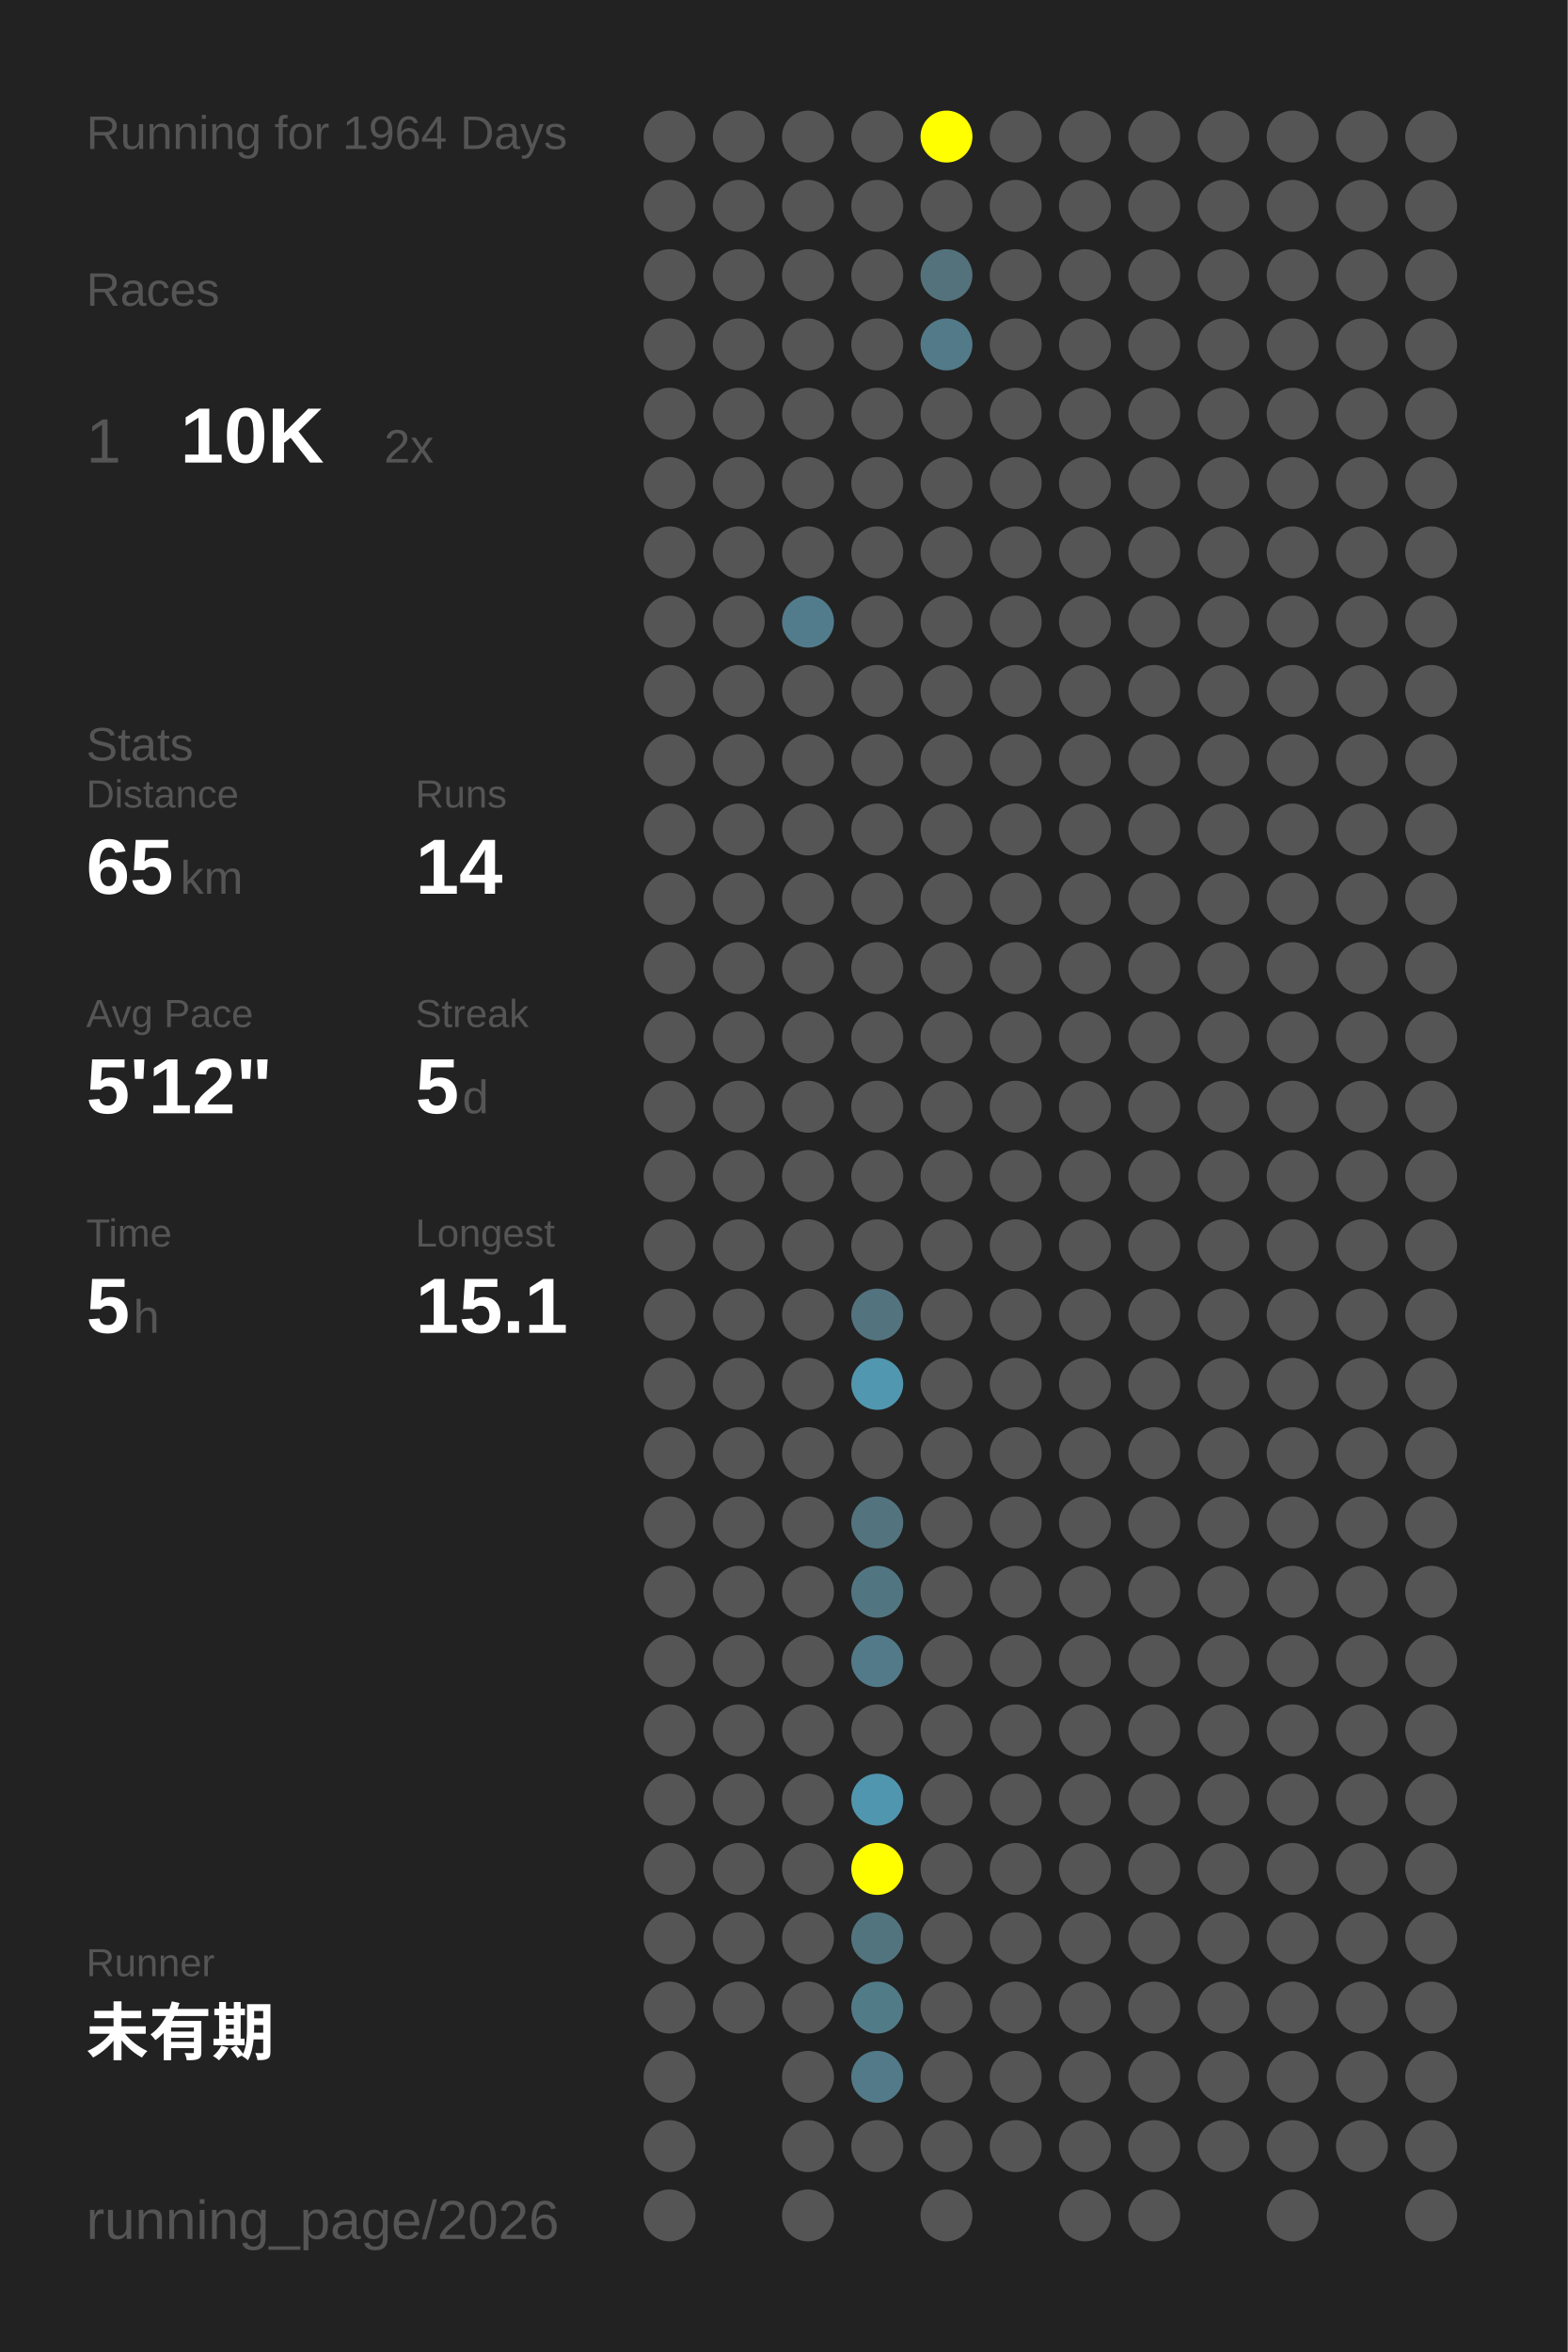
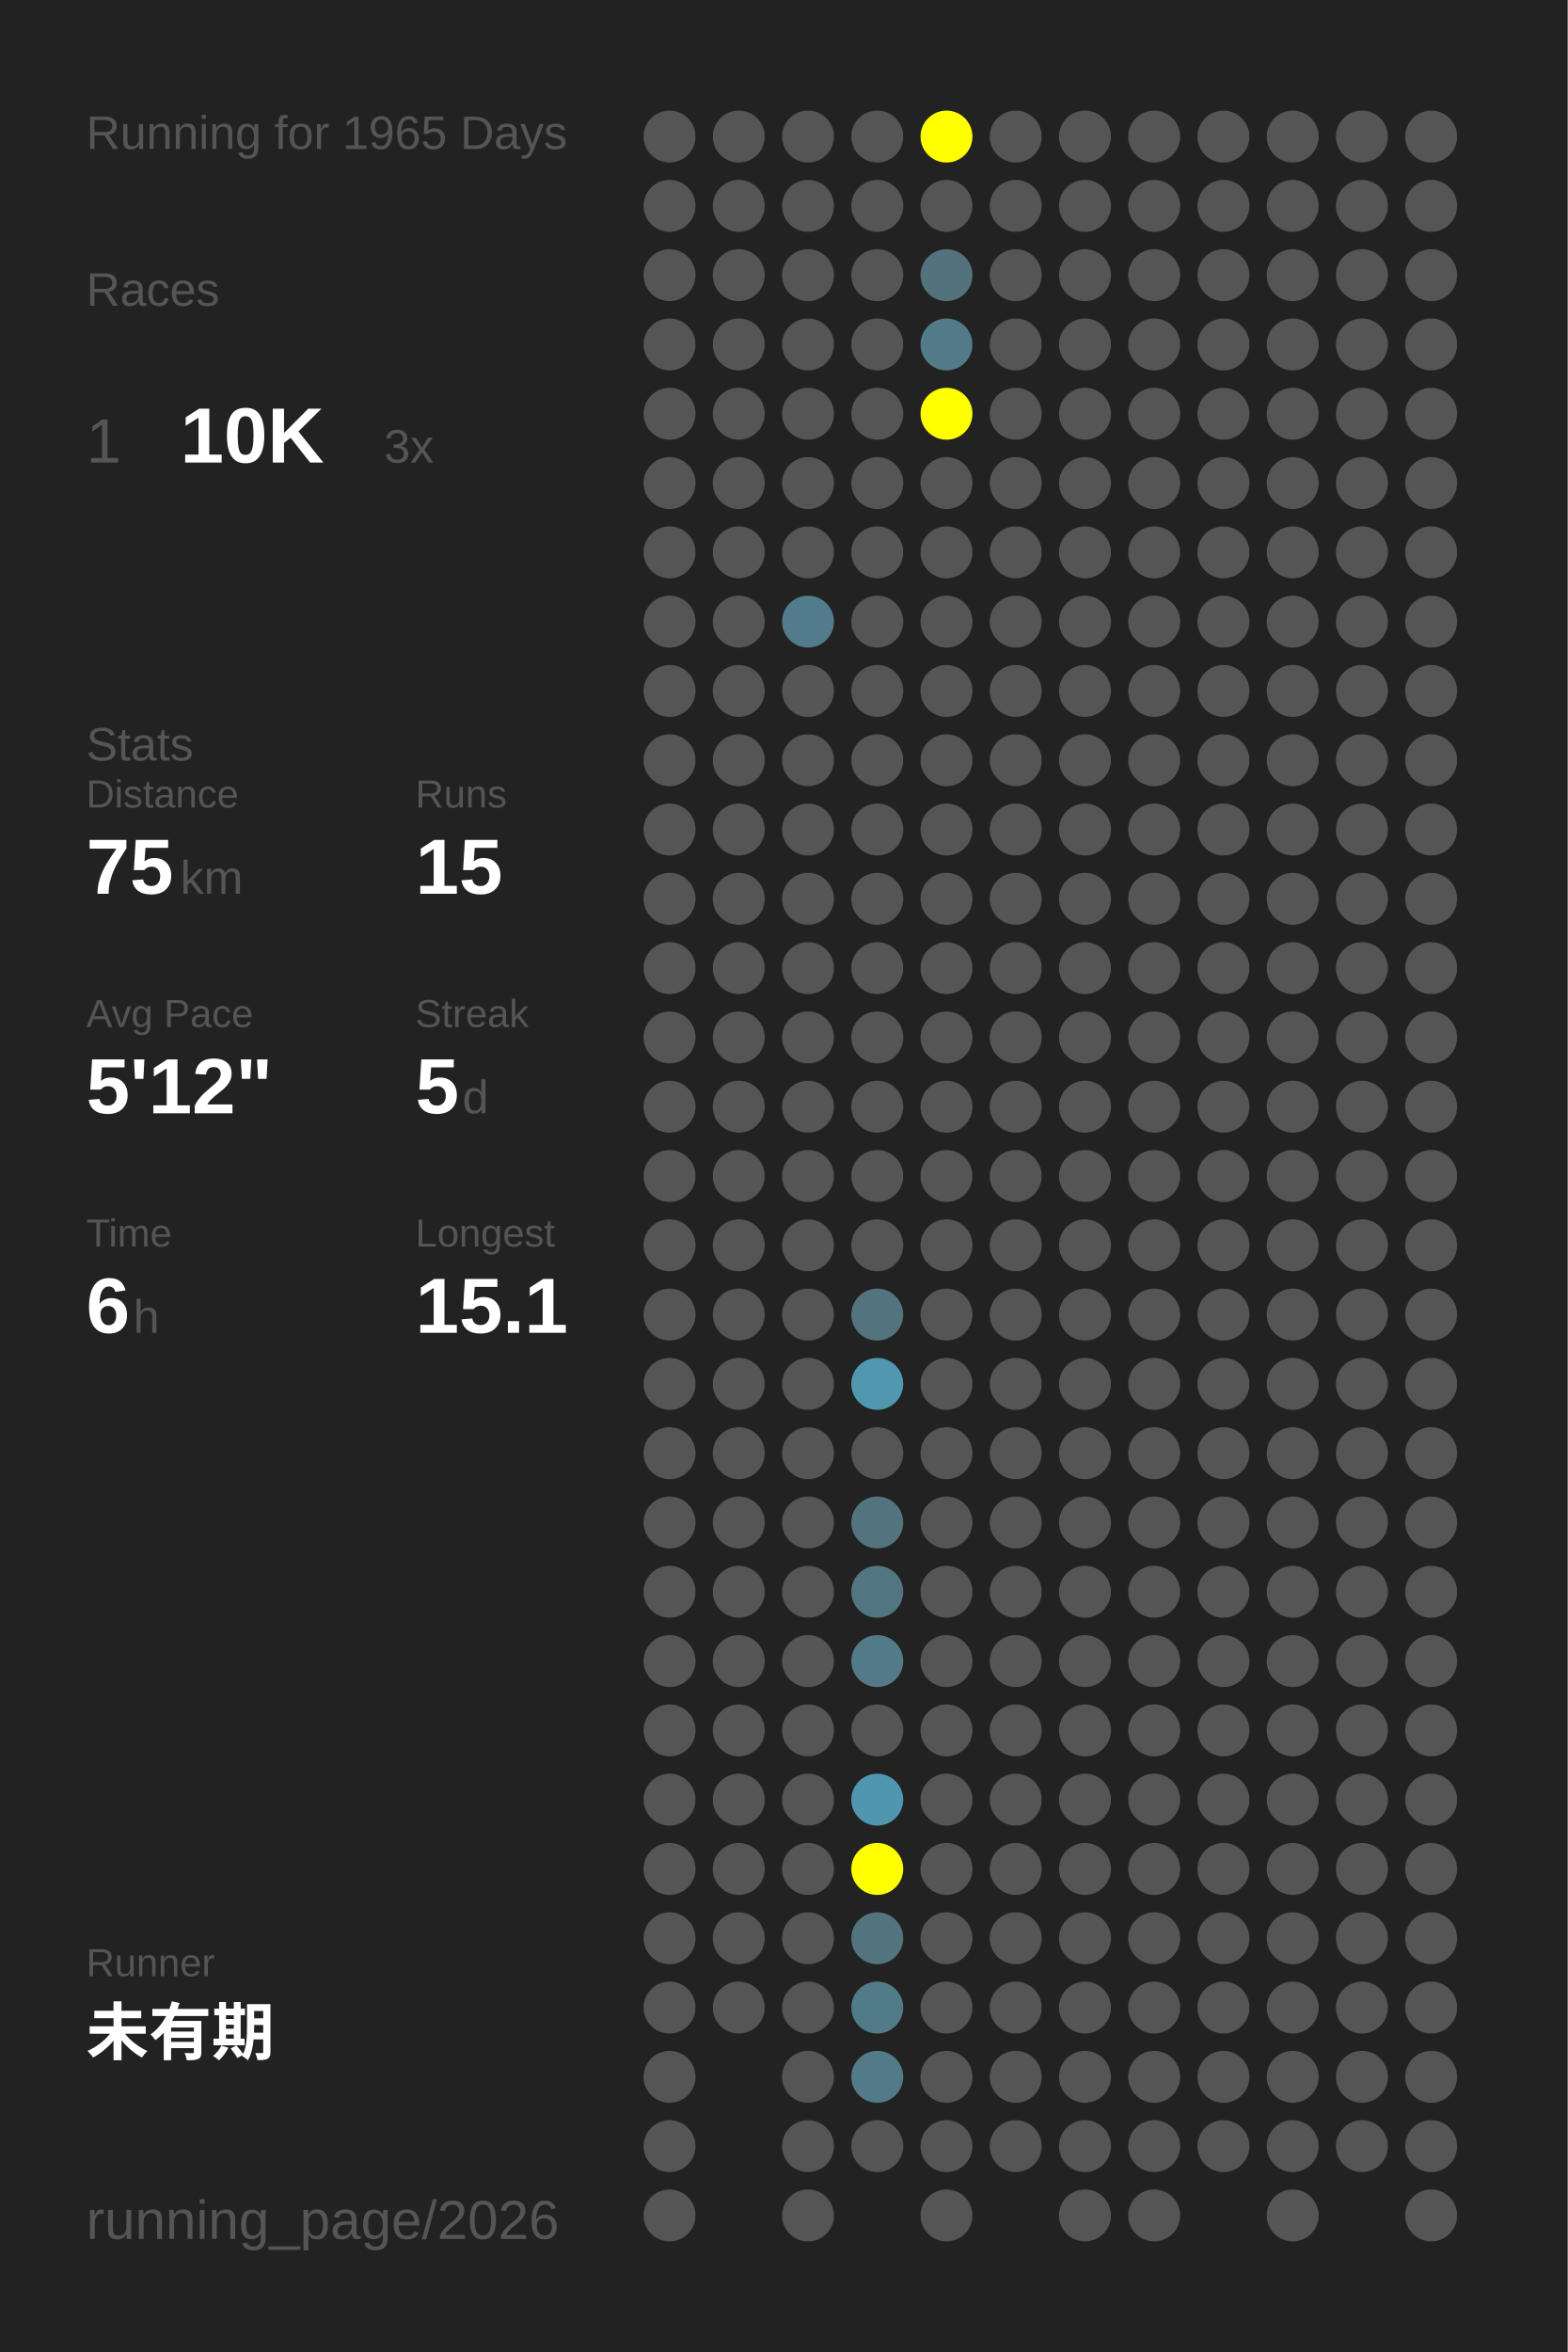
<svg xmlns="http://www.w3.org/2000/svg" baseProfile="full" height="300mm" version="1.1" viewBox="0,0,200,300" width="200mm">
  <defs />
  <rect fill="#222222" height="300" width="200" x="0" y="0" />
-   <text fill="#555555" style="font-size:6px; font-family:Arial;" x="11" y="19">Running for 1964 Days</text>
+   <text fill="#555555" style="font-size:6px; font-family:Arial;" x="11" y="19">Running for 1965 Days</text>
  <text fill="#555555" style="font-size:6px; font-family:Arial;" x="11" y="39">Races</text>
  <text fill="#555555" style="font-size:8px; font-family:Arial;" x="11" y="59">1</text>
  <text fill="#FFFFFF" style="font-size:10px; font-family:Arial; font-weight:bold;" x="23" y="59">10K</text>
-   <text fill="#555555" style="font-size:6px; font-family:Arial;" x="49" y="59">2x</text>
+   <text fill="#555555" style="font-size:6px; font-family:Arial;" x="49" y="59">3x</text>
  <text fill="#555555" style="font-size:6px; font-family:Arial;" x="11" y="97">Stats</text>
  <text fill="#555555" style="font-size:5px; font-family:Arial;" x="11" y="103">Distance</text>
-   <text fill="#FFFFFF" style="font-size:10px; font-family:Arial; font-weight:bold;" x="11" y="114">65</text>
+   <text fill="#FFFFFF" style="font-size:10px; font-family:Arial; font-weight:bold;" x="11" y="114">75</text>
  <text fill="#555555" style="font-size:6px; font-family:Arial;" x="23" y="114">km</text>
  <text fill="#555555" style="font-size:5px; font-family:Arial;" x="53" y="103">Runs</text>
-   <text fill="#FFFFFF" style="font-size:10px; font-family:Arial; font-weight:bold;" x="53" y="114">14</text>
+   <text fill="#FFFFFF" style="font-size:10px; font-family:Arial; font-weight:bold;" x="53" y="114">15</text>
  <text fill="#555555" style="font-size:5px; font-family:Arial;" x="11" y="131">Avg Pace</text>
  <text fill="#FFFFFF" style="font-size:10px; font-family:Arial; font-weight:bold;" x="11" y="142">5'12"</text>
  <text fill="#555555" style="font-size:5px; font-family:Arial;" x="53" y="131">Streak</text>
  <text fill="#FFFFFF" style="font-size:10px; font-family:Arial; font-weight:bold;" x="53" y="142">5</text>
  <text fill="#555555" style="font-size:6px; font-family:Arial;" x="59" y="142">d</text>
  <text fill="#555555" style="font-size:5px; font-family:Arial;" x="11" y="159">Time</text>
-   <text fill="#FFFFFF" style="font-size:10px; font-family:Arial; font-weight:bold;" x="11" y="170">5</text>
+   <text fill="#FFFFFF" style="font-size:10px; font-family:Arial; font-weight:bold;" x="11" y="170">6</text>
  <text fill="#555555" style="font-size:6px; font-family:Arial;" x="17" y="170">h</text>
  <text fill="#555555" style="font-size:5px; font-family:Arial;" x="53" y="159">Longest</text>
  <text fill="#FFFFFF" style="font-size:10px; font-family:Arial; font-weight:bold;" x="53" y="170">15.1</text>
  <text fill="#555555" style="font-size:5px; font-family:Arial;" x="11" y="252.065">Runner</text>
  <text fill="#FFFFFF" style="font-size:8px; font-family:Arial; font-weight:bold;" x="11" y="262.065">未有期</text>
  <text fill="#555555" style="font-size:7px; font-family:Arial;" x="11" y="285.581">running_page/2026</text>
  <circle cx="85.417" cy="17.419" fill="#555555" r="3.312" />
  <circle cx="85.417" cy="26.258" fill="#555555" r="3.312" />
  <circle cx="85.417" cy="35.097" fill="#555555" r="3.312" />
  <circle cx="85.417" cy="43.935" fill="#555555" r="3.312" />
  <circle cx="85.417" cy="52.774" fill="#555555" r="3.312" />
  <circle cx="85.417" cy="61.613" fill="#555555" r="3.312" />
  <circle cx="85.417" cy="70.452" fill="#555555" r="3.312" />
  <circle cx="85.417" cy="79.29" fill="#555555" r="3.312" />
  <circle cx="85.417" cy="88.129" fill="#555555" r="3.312" />
  <circle cx="85.417" cy="96.968" fill="#555555" r="3.312" />
  <circle cx="85.417" cy="105.806" fill="#555555" r="3.312" />
  <circle cx="85.417" cy="114.645" fill="#555555" r="3.312" />
  <circle cx="85.417" cy="123.484" fill="#555555" r="3.312" />
  <circle cx="85.417" cy="132.323" fill="#555555" r="3.312" />
  <circle cx="85.417" cy="141.161" fill="#555555" r="3.312" />
  <circle cx="85.417" cy="150" fill="#555555" r="3.312" />
  <circle cx="85.417" cy="158.839" fill="#555555" r="3.312" />
  <circle cx="85.417" cy="167.677" fill="#555555" r="3.312" />
  <circle cx="85.417" cy="176.516" fill="#555555" r="3.312" />
  <circle cx="85.417" cy="185.355" fill="#555555" r="3.312" />
  <circle cx="85.417" cy="194.194" fill="#555555" r="3.312" />
  <circle cx="85.417" cy="203.032" fill="#555555" r="3.312" />
  <circle cx="85.417" cy="211.871" fill="#555555" r="3.312" />
  <circle cx="85.417" cy="220.71" fill="#555555" r="3.312" />
  <circle cx="85.417" cy="229.548" fill="#555555" r="3.312" />
  <circle cx="85.417" cy="238.387" fill="#555555" r="3.312" />
  <circle cx="85.417" cy="247.226" fill="#555555" r="3.312" />
  <circle cx="85.417" cy="256.065" fill="#555555" r="3.312" />
  <circle cx="85.417" cy="264.903" fill="#555555" r="3.312" />
  <circle cx="85.417" cy="273.742" fill="#555555" r="3.312" />
  <circle cx="85.417" cy="282.581" fill="#555555" r="3.312" />
  <circle cx="94.25" cy="17.419" fill="#555555" r="3.312" />
  <circle cx="94.25" cy="26.258" fill="#555555" r="3.312" />
  <circle cx="94.25" cy="35.097" fill="#555555" r="3.312" />
  <circle cx="94.25" cy="43.935" fill="#555555" r="3.312" />
  <circle cx="94.25" cy="52.774" fill="#555555" r="3.312" />
  <circle cx="94.25" cy="61.613" fill="#555555" r="3.312" />
  <circle cx="94.25" cy="70.452" fill="#555555" r="3.312" />
  <circle cx="94.25" cy="79.29" fill="#555555" r="3.312" />
  <circle cx="94.25" cy="88.129" fill="#555555" r="3.312" />
  <circle cx="94.25" cy="96.968" fill="#555555" r="3.312" />
  <circle cx="94.25" cy="105.806" fill="#555555" r="3.312" />
  <circle cx="94.25" cy="114.645" fill="#555555" r="3.312" />
  <circle cx="94.25" cy="123.484" fill="#555555" r="3.312" />
  <circle cx="94.25" cy="132.323" fill="#555555" r="3.312" />
  <circle cx="94.25" cy="141.161" fill="#555555" r="3.312" />
  <circle cx="94.25" cy="150" fill="#555555" r="3.312" />
  <circle cx="94.25" cy="158.839" fill="#555555" r="3.312" />
  <circle cx="94.25" cy="167.677" fill="#555555" r="3.312" />
  <circle cx="94.25" cy="176.516" fill="#555555" r="3.312" />
  <circle cx="94.25" cy="185.355" fill="#555555" r="3.312" />
  <circle cx="94.25" cy="194.194" fill="#555555" r="3.312" />
  <circle cx="94.25" cy="203.032" fill="#555555" r="3.312" />
  <circle cx="94.25" cy="211.871" fill="#555555" r="3.312" />
  <circle cx="94.25" cy="220.71" fill="#555555" r="3.312" />
  <circle cx="94.25" cy="229.548" fill="#555555" r="3.312" />
  <circle cx="94.25" cy="238.387" fill="#555555" r="3.312" />
  <circle cx="94.25" cy="247.226" fill="#555555" r="3.312" />
  <circle cx="94.25" cy="256.065" fill="#555555" r="3.312" />
  <circle cx="103.083" cy="17.419" fill="#555555" r="3.312" />
  <circle cx="103.083" cy="26.258" fill="#555555" r="3.312" />
  <circle cx="103.083" cy="35.097" fill="#555555" r="3.312" />
  <circle cx="103.083" cy="43.935" fill="#555555" r="3.312" />
  <circle cx="103.083" cy="52.774" fill="#555555" r="3.312" />
  <circle cx="103.083" cy="61.613" fill="#555555" r="3.312" />
  <circle cx="103.083" cy="70.452" fill="#555555" r="3.312" />
  <circle cx="103.083" cy="79.29" fill="#527c8b" r="3.312" />
  <circle cx="103.083" cy="88.129" fill="#555555" r="3.312" />
  <circle cx="103.083" cy="96.968" fill="#555555" r="3.312" />
  <circle cx="103.083" cy="105.806" fill="#555555" r="3.312" />
  <circle cx="103.083" cy="114.645" fill="#555555" r="3.312" />
  <circle cx="103.083" cy="123.484" fill="#555555" r="3.312" />
  <circle cx="103.083" cy="132.323" fill="#555555" r="3.312" />
  <circle cx="103.083" cy="141.161" fill="#555555" r="3.312" />
  <circle cx="103.083" cy="150" fill="#555555" r="3.312" />
  <circle cx="103.083" cy="158.839" fill="#555555" r="3.312" />
  <circle cx="103.083" cy="167.677" fill="#555555" r="3.312" />
  <circle cx="103.083" cy="176.516" fill="#555555" r="3.312" />
  <circle cx="103.083" cy="185.355" fill="#555555" r="3.312" />
  <circle cx="103.083" cy="194.194" fill="#555555" r="3.312" />
  <circle cx="103.083" cy="203.032" fill="#555555" r="3.312" />
  <circle cx="103.083" cy="211.871" fill="#555555" r="3.312" />
  <circle cx="103.083" cy="220.71" fill="#555555" r="3.312" />
  <circle cx="103.083" cy="229.548" fill="#555555" r="3.312" />
  <circle cx="103.083" cy="238.387" fill="#555555" r="3.312" />
  <circle cx="103.083" cy="247.226" fill="#555555" r="3.312" />
  <circle cx="103.083" cy="256.065" fill="#555555" r="3.312" />
  <circle cx="103.083" cy="264.903" fill="#555555" r="3.312" />
  <circle cx="103.083" cy="273.742" fill="#555555" r="3.312" />
  <circle cx="103.083" cy="282.581" fill="#555555" r="3.312" />
  <circle cx="111.917" cy="17.419" fill="#555555" r="3.312" />
  <circle cx="111.917" cy="26.258" fill="#555555" r="3.312" />
  <circle cx="111.917" cy="35.097" fill="#555555" r="3.312" />
  <circle cx="111.917" cy="43.935" fill="#555555" r="3.312" />
  <circle cx="111.917" cy="52.774" fill="#555555" r="3.312" />
  <circle cx="111.917" cy="61.613" fill="#555555" r="3.312" />
  <circle cx="111.917" cy="70.452" fill="#555555" r="3.312" />
  <circle cx="111.917" cy="79.29" fill="#555555" r="3.312" />
  <circle cx="111.917" cy="88.129" fill="#555555" r="3.312" />
  <circle cx="111.917" cy="96.968" fill="#555555" r="3.312" />
  <circle cx="111.917" cy="105.806" fill="#555555" r="3.312" />
  <circle cx="111.917" cy="114.645" fill="#555555" r="3.312" />
  <circle cx="111.917" cy="123.484" fill="#555555" r="3.312" />
  <circle cx="111.917" cy="132.323" fill="#555555" r="3.312" />
  <circle cx="111.917" cy="141.161" fill="#555555" r="3.312" />
  <circle cx="111.917" cy="150" fill="#555555" r="3.312" />
  <circle cx="111.917" cy="158.839" fill="#555555" r="3.312" />
  <circle cx="111.917" cy="167.677" fill="#53737e" r="3.312" />
  <circle cx="111.917" cy="176.516" fill="#5097af" r="3.312" />
  <circle cx="111.917" cy="185.355" fill="#555555" r="3.312" />
  <circle cx="111.917" cy="194.194" fill="#53747f" r="3.312" />
  <circle cx="111.917" cy="203.032" fill="#527681" r="3.312" />
  <circle cx="111.917" cy="211.871" fill="#527a88" r="3.312" />
  <circle cx="111.917" cy="220.71" fill="#555555" r="3.312" />
  <circle cx="111.917" cy="229.548" fill="#5096ae" r="3.312" />
  <circle cx="111.917" cy="238.387" fill="#FFFF00" r="3.312" />
  <circle cx="111.917" cy="247.226" fill="#52747f" r="3.312" />
  <circle cx="111.917" cy="256.065" fill="#527b88" r="3.312" />
  <circle cx="111.917" cy="264.903" fill="#527a88" r="3.312" />
  <circle cx="111.917" cy="273.742" fill="#555555" r="3.312" />
  <circle cx="120.75" cy="17.419" fill="#FFFF00" r="3.312" />
  <circle cx="120.75" cy="26.258" fill="#555555" r="3.312" />
  <circle cx="120.75" cy="35.097" fill="#53727c" r="3.312" />
  <circle cx="120.75" cy="43.935" fill="#527a88" r="3.312" />
-   <circle cx="120.75" cy="52.774" fill="#555555" r="3.312" />
+   <circle cx="120.75" cy="52.774" fill="#FFFF00" r="3.312" />
  <circle cx="120.75" cy="61.613" fill="#555555" r="3.312" />
  <circle cx="120.75" cy="70.452" fill="#555555" r="3.312" />
  <circle cx="120.75" cy="79.29" fill="#555555" r="3.312" />
  <circle cx="120.75" cy="88.129" fill="#555555" r="3.312" />
  <circle cx="120.75" cy="96.968" fill="#555555" r="3.312" />
  <circle cx="120.75" cy="105.806" fill="#555555" r="3.312" />
  <circle cx="120.75" cy="114.645" fill="#555555" r="3.312" />
  <circle cx="120.75" cy="123.484" fill="#555555" r="3.312" />
  <circle cx="120.75" cy="132.323" fill="#555555" r="3.312" />
  <circle cx="120.75" cy="141.161" fill="#555555" r="3.312" />
  <circle cx="120.75" cy="150" fill="#555555" r="3.312" />
  <circle cx="120.75" cy="158.839" fill="#555555" r="3.312" />
  <circle cx="120.75" cy="167.677" fill="#555555" r="3.312" />
  <circle cx="120.75" cy="176.516" fill="#555555" r="3.312" />
  <circle cx="120.75" cy="185.355" fill="#555555" r="3.312" />
  <circle cx="120.75" cy="194.194" fill="#555555" r="3.312" />
  <circle cx="120.75" cy="203.032" fill="#555555" r="3.312" />
  <circle cx="120.75" cy="211.871" fill="#555555" r="3.312" />
  <circle cx="120.75" cy="220.71" fill="#555555" r="3.312" />
  <circle cx="120.75" cy="229.548" fill="#555555" r="3.312" />
  <circle cx="120.75" cy="238.387" fill="#555555" r="3.312" />
  <circle cx="120.75" cy="247.226" fill="#555555" r="3.312" />
  <circle cx="120.75" cy="256.065" fill="#555555" r="3.312" />
  <circle cx="120.75" cy="264.903" fill="#555555" r="3.312" />
  <circle cx="120.75" cy="273.742" fill="#555555" r="3.312" />
  <circle cx="120.75" cy="282.581" fill="#555555" r="3.312" />
  <circle cx="129.583" cy="17.419" fill="#555555" r="3.312" />
  <circle cx="129.583" cy="26.258" fill="#555555" r="3.312" />
  <circle cx="129.583" cy="35.097" fill="#555555" r="3.312" />
  <circle cx="129.583" cy="43.935" fill="#555555" r="3.312" />
  <circle cx="129.583" cy="52.774" fill="#555555" r="3.312" />
  <circle cx="129.583" cy="61.613" fill="#555555" r="3.312" />
  <circle cx="129.583" cy="70.452" fill="#555555" r="3.312" />
  <circle cx="129.583" cy="79.29" fill="#555555" r="3.312" />
  <circle cx="129.583" cy="88.129" fill="#555555" r="3.312" />
  <circle cx="129.583" cy="96.968" fill="#555555" r="3.312" />
  <circle cx="129.583" cy="105.806" fill="#555555" r="3.312" />
  <circle cx="129.583" cy="114.645" fill="#555555" r="3.312" />
  <circle cx="129.583" cy="123.484" fill="#555555" r="3.312" />
  <circle cx="129.583" cy="132.323" fill="#555555" r="3.312" />
  <circle cx="129.583" cy="141.161" fill="#555555" r="3.312" />
  <circle cx="129.583" cy="150" fill="#555555" r="3.312" />
  <circle cx="129.583" cy="158.839" fill="#555555" r="3.312" />
  <circle cx="129.583" cy="167.677" fill="#555555" r="3.312" />
  <circle cx="129.583" cy="176.516" fill="#555555" r="3.312" />
  <circle cx="129.583" cy="185.355" fill="#555555" r="3.312" />
  <circle cx="129.583" cy="194.194" fill="#555555" r="3.312" />
  <circle cx="129.583" cy="203.032" fill="#555555" r="3.312" />
  <circle cx="129.583" cy="211.871" fill="#555555" r="3.312" />
  <circle cx="129.583" cy="220.71" fill="#555555" r="3.312" />
  <circle cx="129.583" cy="229.548" fill="#555555" r="3.312" />
  <circle cx="129.583" cy="238.387" fill="#555555" r="3.312" />
  <circle cx="129.583" cy="247.226" fill="#555555" r="3.312" />
  <circle cx="129.583" cy="256.065" fill="#555555" r="3.312" />
  <circle cx="129.583" cy="264.903" fill="#555555" r="3.312" />
  <circle cx="129.583" cy="273.742" fill="#555555" r="3.312" />
  <circle cx="138.417" cy="17.419" fill="#555555" r="3.312" />
  <circle cx="138.417" cy="26.258" fill="#555555" r="3.312" />
  <circle cx="138.417" cy="35.097" fill="#555555" r="3.312" />
  <circle cx="138.417" cy="43.935" fill="#555555" r="3.312" />
  <circle cx="138.417" cy="52.774" fill="#555555" r="3.312" />
  <circle cx="138.417" cy="61.613" fill="#555555" r="3.312" />
  <circle cx="138.417" cy="70.452" fill="#555555" r="3.312" />
  <circle cx="138.417" cy="79.29" fill="#555555" r="3.312" />
  <circle cx="138.417" cy="88.129" fill="#555555" r="3.312" />
  <circle cx="138.417" cy="96.968" fill="#555555" r="3.312" />
  <circle cx="138.417" cy="105.806" fill="#555555" r="3.312" />
  <circle cx="138.417" cy="114.645" fill="#555555" r="3.312" />
  <circle cx="138.417" cy="123.484" fill="#555555" r="3.312" />
  <circle cx="138.417" cy="132.323" fill="#555555" r="3.312" />
  <circle cx="138.417" cy="141.161" fill="#555555" r="3.312" />
  <circle cx="138.417" cy="150" fill="#555555" r="3.312" />
  <circle cx="138.417" cy="158.839" fill="#555555" r="3.312" />
  <circle cx="138.417" cy="167.677" fill="#555555" r="3.312" />
  <circle cx="138.417" cy="176.516" fill="#555555" r="3.312" />
  <circle cx="138.417" cy="185.355" fill="#555555" r="3.312" />
  <circle cx="138.417" cy="194.194" fill="#555555" r="3.312" />
  <circle cx="138.417" cy="203.032" fill="#555555" r="3.312" />
  <circle cx="138.417" cy="211.871" fill="#555555" r="3.312" />
  <circle cx="138.417" cy="220.71" fill="#555555" r="3.312" />
  <circle cx="138.417" cy="229.548" fill="#555555" r="3.312" />
  <circle cx="138.417" cy="238.387" fill="#555555" r="3.312" />
  <circle cx="138.417" cy="247.226" fill="#555555" r="3.312" />
  <circle cx="138.417" cy="256.065" fill="#555555" r="3.312" />
  <circle cx="138.417" cy="264.903" fill="#555555" r="3.312" />
  <circle cx="138.417" cy="273.742" fill="#555555" r="3.312" />
  <circle cx="138.417" cy="282.581" fill="#555555" r="3.312" />
  <circle cx="147.25" cy="17.419" fill="#555555" r="3.312" />
  <circle cx="147.25" cy="26.258" fill="#555555" r="3.312" />
  <circle cx="147.25" cy="35.097" fill="#555555" r="3.312" />
  <circle cx="147.25" cy="43.935" fill="#555555" r="3.312" />
  <circle cx="147.25" cy="52.774" fill="#555555" r="3.312" />
  <circle cx="147.25" cy="61.613" fill="#555555" r="3.312" />
  <circle cx="147.25" cy="70.452" fill="#555555" r="3.312" />
  <circle cx="147.25" cy="79.29" fill="#555555" r="3.312" />
  <circle cx="147.25" cy="88.129" fill="#555555" r="3.312" />
  <circle cx="147.25" cy="96.968" fill="#555555" r="3.312" />
  <circle cx="147.25" cy="105.806" fill="#555555" r="3.312" />
  <circle cx="147.25" cy="114.645" fill="#555555" r="3.312" />
  <circle cx="147.25" cy="123.484" fill="#555555" r="3.312" />
  <circle cx="147.25" cy="132.323" fill="#555555" r="3.312" />
  <circle cx="147.25" cy="141.161" fill="#555555" r="3.312" />
  <circle cx="147.25" cy="150" fill="#555555" r="3.312" />
  <circle cx="147.25" cy="158.839" fill="#555555" r="3.312" />
  <circle cx="147.25" cy="167.677" fill="#555555" r="3.312" />
  <circle cx="147.25" cy="176.516" fill="#555555" r="3.312" />
  <circle cx="147.25" cy="185.355" fill="#555555" r="3.312" />
  <circle cx="147.25" cy="194.194" fill="#555555" r="3.312" />
  <circle cx="147.25" cy="203.032" fill="#555555" r="3.312" />
  <circle cx="147.25" cy="211.871" fill="#555555" r="3.312" />
  <circle cx="147.25" cy="220.71" fill="#555555" r="3.312" />
  <circle cx="147.25" cy="229.548" fill="#555555" r="3.312" />
  <circle cx="147.25" cy="238.387" fill="#555555" r="3.312" />
  <circle cx="147.25" cy="247.226" fill="#555555" r="3.312" />
  <circle cx="147.25" cy="256.065" fill="#555555" r="3.312" />
  <circle cx="147.25" cy="264.903" fill="#555555" r="3.312" />
  <circle cx="147.25" cy="273.742" fill="#555555" r="3.312" />
  <circle cx="147.25" cy="282.581" fill="#555555" r="3.312" />
  <circle cx="156.083" cy="17.419" fill="#555555" r="3.312" />
  <circle cx="156.083" cy="26.258" fill="#555555" r="3.312" />
  <circle cx="156.083" cy="35.097" fill="#555555" r="3.312" />
  <circle cx="156.083" cy="43.935" fill="#555555" r="3.312" />
  <circle cx="156.083" cy="52.774" fill="#555555" r="3.312" />
  <circle cx="156.083" cy="61.613" fill="#555555" r="3.312" />
  <circle cx="156.083" cy="70.452" fill="#555555" r="3.312" />
  <circle cx="156.083" cy="79.29" fill="#555555" r="3.312" />
  <circle cx="156.083" cy="88.129" fill="#555555" r="3.312" />
  <circle cx="156.083" cy="96.968" fill="#555555" r="3.312" />
  <circle cx="156.083" cy="105.806" fill="#555555" r="3.312" />
  <circle cx="156.083" cy="114.645" fill="#555555" r="3.312" />
  <circle cx="156.083" cy="123.484" fill="#555555" r="3.312" />
  <circle cx="156.083" cy="132.323" fill="#555555" r="3.312" />
  <circle cx="156.083" cy="141.161" fill="#555555" r="3.312" />
  <circle cx="156.083" cy="150" fill="#555555" r="3.312" />
  <circle cx="156.083" cy="158.839" fill="#555555" r="3.312" />
  <circle cx="156.083" cy="167.677" fill="#555555" r="3.312" />
  <circle cx="156.083" cy="176.516" fill="#555555" r="3.312" />
  <circle cx="156.083" cy="185.355" fill="#555555" r="3.312" />
  <circle cx="156.083" cy="194.194" fill="#555555" r="3.312" />
  <circle cx="156.083" cy="203.032" fill="#555555" r="3.312" />
  <circle cx="156.083" cy="211.871" fill="#555555" r="3.312" />
  <circle cx="156.083" cy="220.71" fill="#555555" r="3.312" />
  <circle cx="156.083" cy="229.548" fill="#555555" r="3.312" />
  <circle cx="156.083" cy="238.387" fill="#555555" r="3.312" />
  <circle cx="156.083" cy="247.226" fill="#555555" r="3.312" />
  <circle cx="156.083" cy="256.065" fill="#555555" r="3.312" />
  <circle cx="156.083" cy="264.903" fill="#555555" r="3.312" />
  <circle cx="156.083" cy="273.742" fill="#555555" r="3.312" />
  <circle cx="164.917" cy="17.419" fill="#555555" r="3.312" />
  <circle cx="164.917" cy="26.258" fill="#555555" r="3.312" />
  <circle cx="164.917" cy="35.097" fill="#555555" r="3.312" />
  <circle cx="164.917" cy="43.935" fill="#555555" r="3.312" />
  <circle cx="164.917" cy="52.774" fill="#555555" r="3.312" />
  <circle cx="164.917" cy="61.613" fill="#555555" r="3.312" />
  <circle cx="164.917" cy="70.452" fill="#555555" r="3.312" />
  <circle cx="164.917" cy="79.29" fill="#555555" r="3.312" />
  <circle cx="164.917" cy="88.129" fill="#555555" r="3.312" />
  <circle cx="164.917" cy="96.968" fill="#555555" r="3.312" />
  <circle cx="164.917" cy="105.806" fill="#555555" r="3.312" />
  <circle cx="164.917" cy="114.645" fill="#555555" r="3.312" />
  <circle cx="164.917" cy="123.484" fill="#555555" r="3.312" />
  <circle cx="164.917" cy="132.323" fill="#555555" r="3.312" />
  <circle cx="164.917" cy="141.161" fill="#555555" r="3.312" />
  <circle cx="164.917" cy="150" fill="#555555" r="3.312" />
  <circle cx="164.917" cy="158.839" fill="#555555" r="3.312" />
  <circle cx="164.917" cy="167.677" fill="#555555" r="3.312" />
  <circle cx="164.917" cy="176.516" fill="#555555" r="3.312" />
  <circle cx="164.917" cy="185.355" fill="#555555" r="3.312" />
  <circle cx="164.917" cy="194.194" fill="#555555" r="3.312" />
  <circle cx="164.917" cy="203.032" fill="#555555" r="3.312" />
  <circle cx="164.917" cy="211.871" fill="#555555" r="3.312" />
  <circle cx="164.917" cy="220.71" fill="#555555" r="3.312" />
  <circle cx="164.917" cy="229.548" fill="#555555" r="3.312" />
  <circle cx="164.917" cy="238.387" fill="#555555" r="3.312" />
  <circle cx="164.917" cy="247.226" fill="#555555" r="3.312" />
  <circle cx="164.917" cy="256.065" fill="#555555" r="3.312" />
  <circle cx="164.917" cy="264.903" fill="#555555" r="3.312" />
  <circle cx="164.917" cy="273.742" fill="#555555" r="3.312" />
  <circle cx="164.917" cy="282.581" fill="#555555" r="3.312" />
  <circle cx="173.75" cy="17.419" fill="#555555" r="3.312" />
  <circle cx="173.75" cy="26.258" fill="#555555" r="3.312" />
  <circle cx="173.75" cy="35.097" fill="#555555" r="3.312" />
  <circle cx="173.75" cy="43.935" fill="#555555" r="3.312" />
  <circle cx="173.75" cy="52.774" fill="#555555" r="3.312" />
  <circle cx="173.75" cy="61.613" fill="#555555" r="3.312" />
  <circle cx="173.75" cy="70.452" fill="#555555" r="3.312" />
  <circle cx="173.75" cy="79.29" fill="#555555" r="3.312" />
  <circle cx="173.75" cy="88.129" fill="#555555" r="3.312" />
  <circle cx="173.75" cy="96.968" fill="#555555" r="3.312" />
  <circle cx="173.75" cy="105.806" fill="#555555" r="3.312" />
  <circle cx="173.75" cy="114.645" fill="#555555" r="3.312" />
  <circle cx="173.75" cy="123.484" fill="#555555" r="3.312" />
  <circle cx="173.75" cy="132.323" fill="#555555" r="3.312" />
  <circle cx="173.75" cy="141.161" fill="#555555" r="3.312" />
  <circle cx="173.75" cy="150" fill="#555555" r="3.312" />
  <circle cx="173.75" cy="158.839" fill="#555555" r="3.312" />
  <circle cx="173.75" cy="167.677" fill="#555555" r="3.312" />
  <circle cx="173.75" cy="176.516" fill="#555555" r="3.312" />
  <circle cx="173.75" cy="185.355" fill="#555555" r="3.312" />
  <circle cx="173.75" cy="194.194" fill="#555555" r="3.312" />
  <circle cx="173.75" cy="203.032" fill="#555555" r="3.312" />
  <circle cx="173.75" cy="211.871" fill="#555555" r="3.312" />
  <circle cx="173.75" cy="220.71" fill="#555555" r="3.312" />
  <circle cx="173.75" cy="229.548" fill="#555555" r="3.312" />
  <circle cx="173.75" cy="238.387" fill="#555555" r="3.312" />
  <circle cx="173.75" cy="247.226" fill="#555555" r="3.312" />
  <circle cx="173.75" cy="256.065" fill="#555555" r="3.312" />
  <circle cx="173.75" cy="264.903" fill="#555555" r="3.312" />
  <circle cx="173.75" cy="273.742" fill="#555555" r="3.312" />
  <circle cx="182.583" cy="17.419" fill="#555555" r="3.312" />
  <circle cx="182.583" cy="26.258" fill="#555555" r="3.312" />
  <circle cx="182.583" cy="35.097" fill="#555555" r="3.312" />
  <circle cx="182.583" cy="43.935" fill="#555555" r="3.312" />
  <circle cx="182.583" cy="52.774" fill="#555555" r="3.312" />
  <circle cx="182.583" cy="61.613" fill="#555555" r="3.312" />
  <circle cx="182.583" cy="70.452" fill="#555555" r="3.312" />
  <circle cx="182.583" cy="79.29" fill="#555555" r="3.312" />
  <circle cx="182.583" cy="88.129" fill="#555555" r="3.312" />
  <circle cx="182.583" cy="96.968" fill="#555555" r="3.312" />
  <circle cx="182.583" cy="105.806" fill="#555555" r="3.312" />
  <circle cx="182.583" cy="114.645" fill="#555555" r="3.312" />
  <circle cx="182.583" cy="123.484" fill="#555555" r="3.312" />
  <circle cx="182.583" cy="132.323" fill="#555555" r="3.312" />
  <circle cx="182.583" cy="141.161" fill="#555555" r="3.312" />
  <circle cx="182.583" cy="150" fill="#555555" r="3.312" />
  <circle cx="182.583" cy="158.839" fill="#555555" r="3.312" />
  <circle cx="182.583" cy="167.677" fill="#555555" r="3.312" />
  <circle cx="182.583" cy="176.516" fill="#555555" r="3.312" />
  <circle cx="182.583" cy="185.355" fill="#555555" r="3.312" />
  <circle cx="182.583" cy="194.194" fill="#555555" r="3.312" />
  <circle cx="182.583" cy="203.032" fill="#555555" r="3.312" />
  <circle cx="182.583" cy="211.871" fill="#555555" r="3.312" />
  <circle cx="182.583" cy="220.71" fill="#555555" r="3.312" />
  <circle cx="182.583" cy="229.548" fill="#555555" r="3.312" />
  <circle cx="182.583" cy="238.387" fill="#555555" r="3.312" />
  <circle cx="182.583" cy="247.226" fill="#555555" r="3.312" />
  <circle cx="182.583" cy="256.065" fill="#555555" r="3.312" />
  <circle cx="182.583" cy="264.903" fill="#555555" r="3.312" />
  <circle cx="182.583" cy="273.742" fill="#555555" r="3.312" />
  <circle cx="182.583" cy="282.581" fill="#555555" r="3.312" />
</svg>
